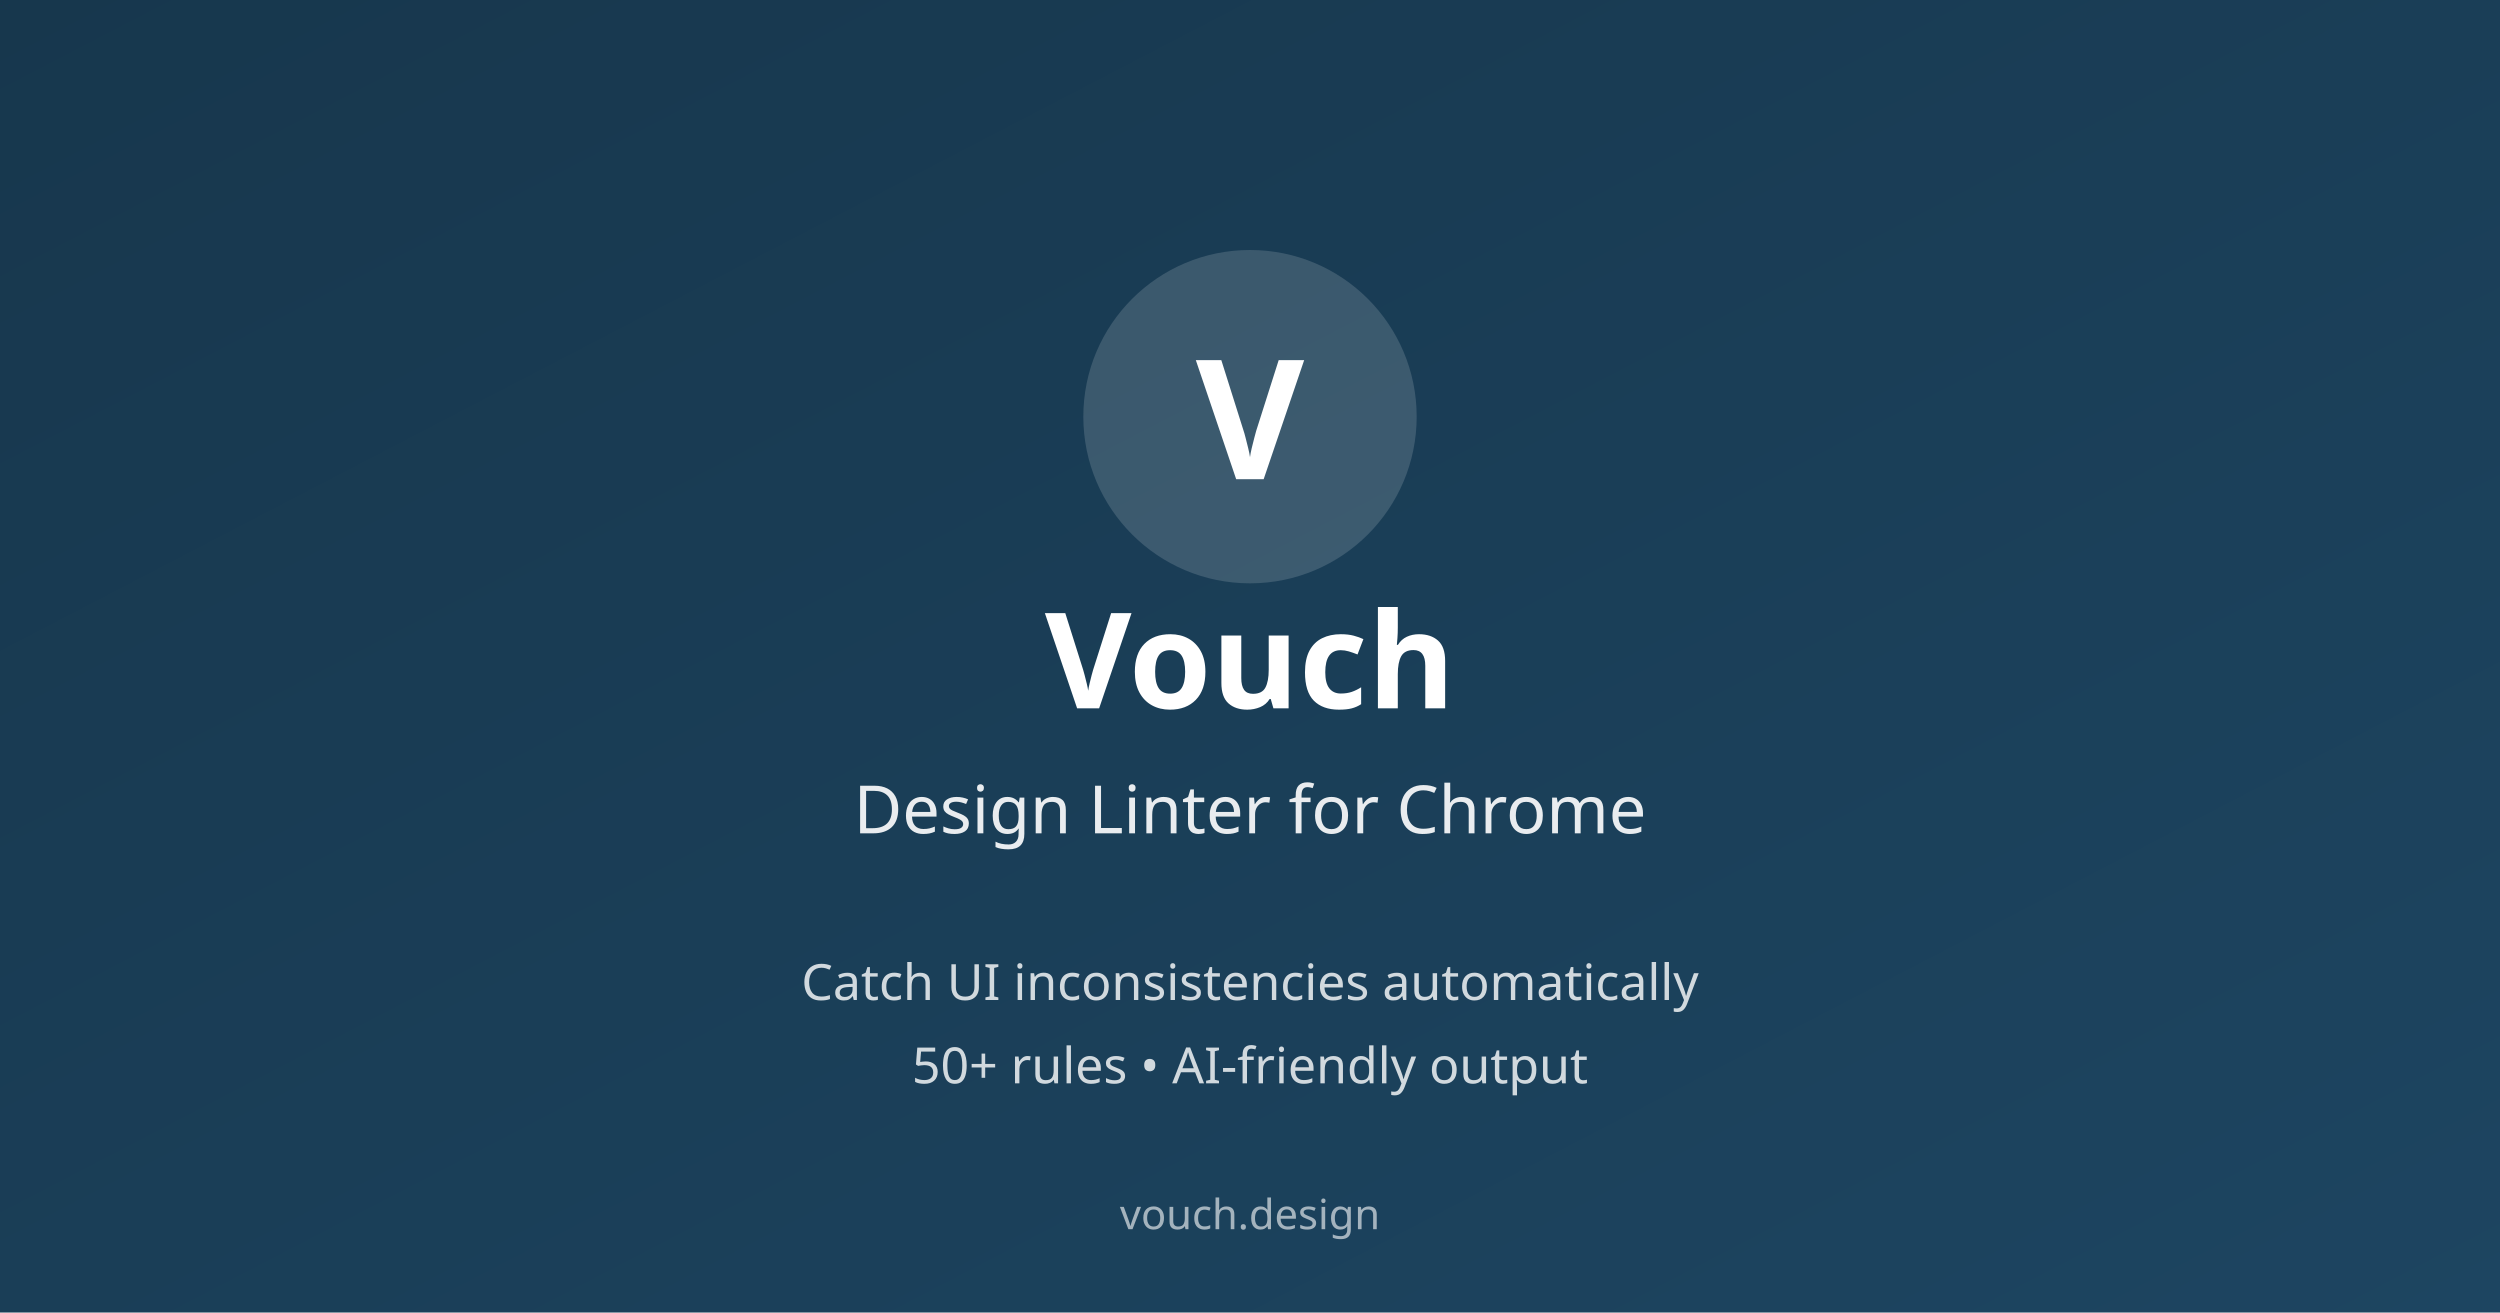
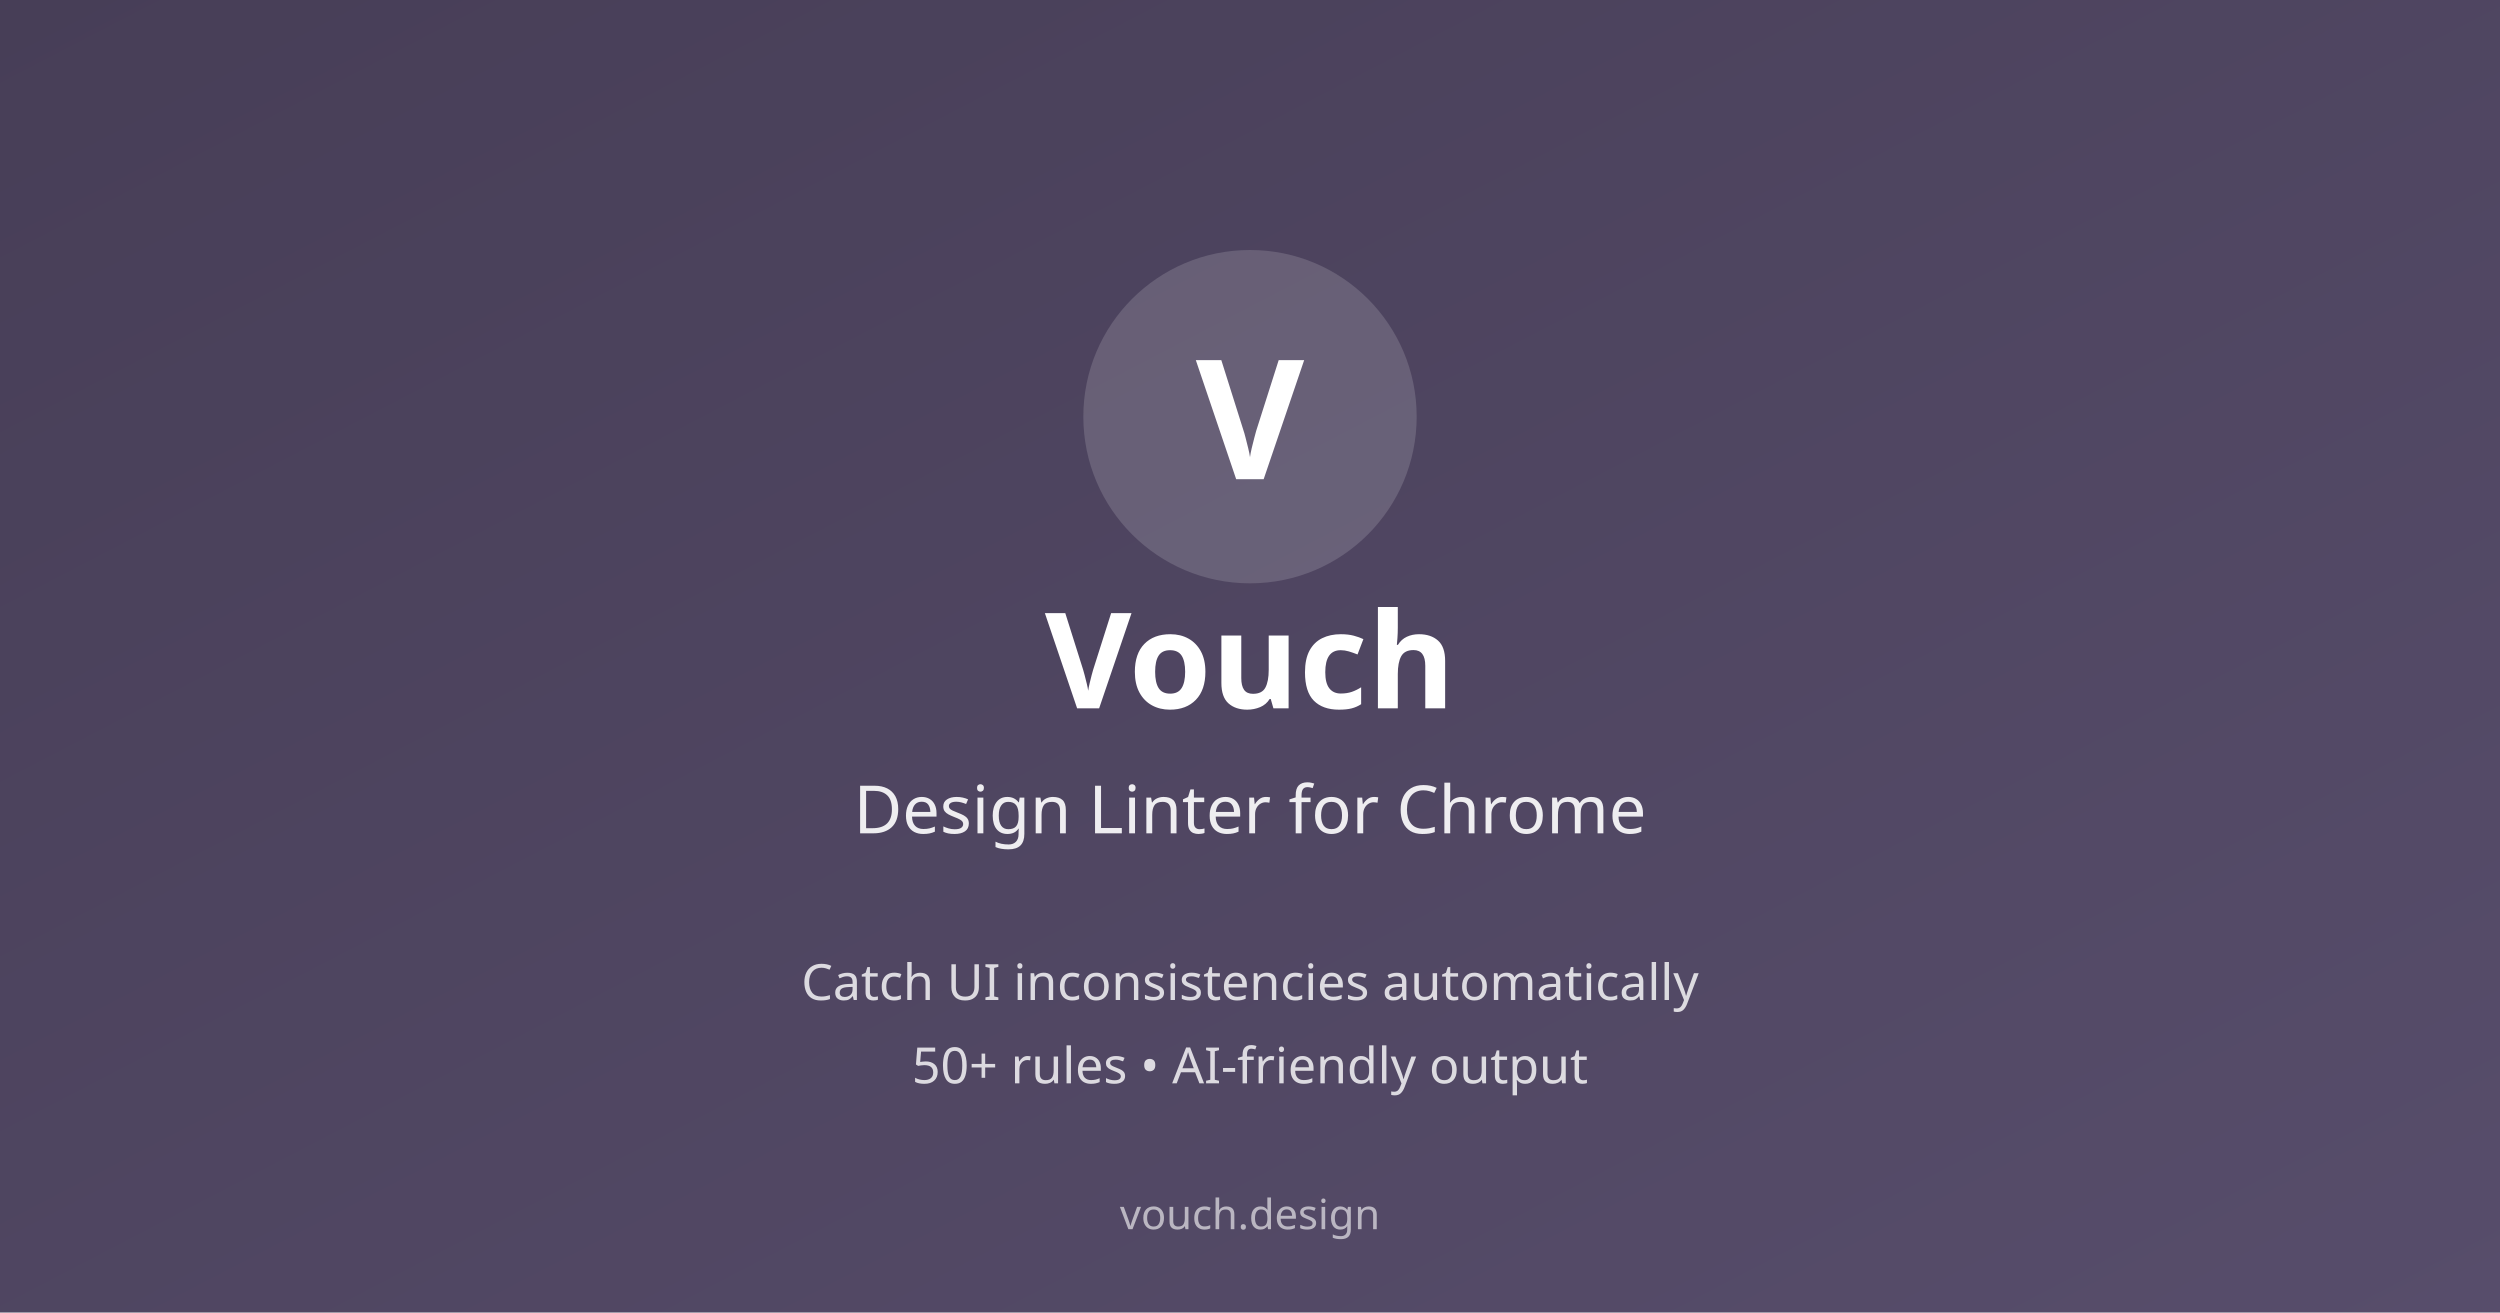
<svg xmlns="http://www.w3.org/2000/svg" width="1200" height="630" viewBox="0 0 1200 630">
  <defs>
    <linearGradient id="bg" x1="0%" y1="0%" x2="100%" y2="100%">
-       <stop offset="0%" style="stop-color:#17374D" />
-       <stop offset="100%" style="stop-color:#1D4561" />
+       <stop offset="0%" style="stop-color:#473E57" />
+       <stop offset="100%" style="stop-color:#574D6B" />
    </linearGradient>
  </defs>
  <rect fill="url(#bg)" width="1200" height="630" />
  <circle cx="600" cy="200" r="80" fill="white" opacity="0.15" />
  <text x="600" y="230" text-anchor="middle" fill="white" font-family="system-ui, sans-serif" font-size="80" font-weight="bold">V</text>
  <text x="600" y="340" text-anchor="middle" fill="white" font-family="system-ui, sans-serif" font-size="64" font-weight="bold">Vouch</text>
  <text x="600" y="400" text-anchor="middle" fill="white" font-family="system-ui, sans-serif" font-size="32" opacity="0.9">Design Linter for Chrome</text>
  <text x="600" y="480" text-anchor="middle" fill="white" font-family="system-ui, sans-serif" font-size="24" opacity="0.8">Catch UI inconsistencies automatically</text>
  <text x="600" y="520" text-anchor="middle" fill="white" font-family="system-ui, sans-serif" font-size="24" opacity="0.8">50+ rules • AI-friendly output</text>
  <text x="600" y="590" text-anchor="middle" fill="white" font-family="system-ui, sans-serif" font-size="20" opacity="0.6">vouch.design</text>
</svg>
